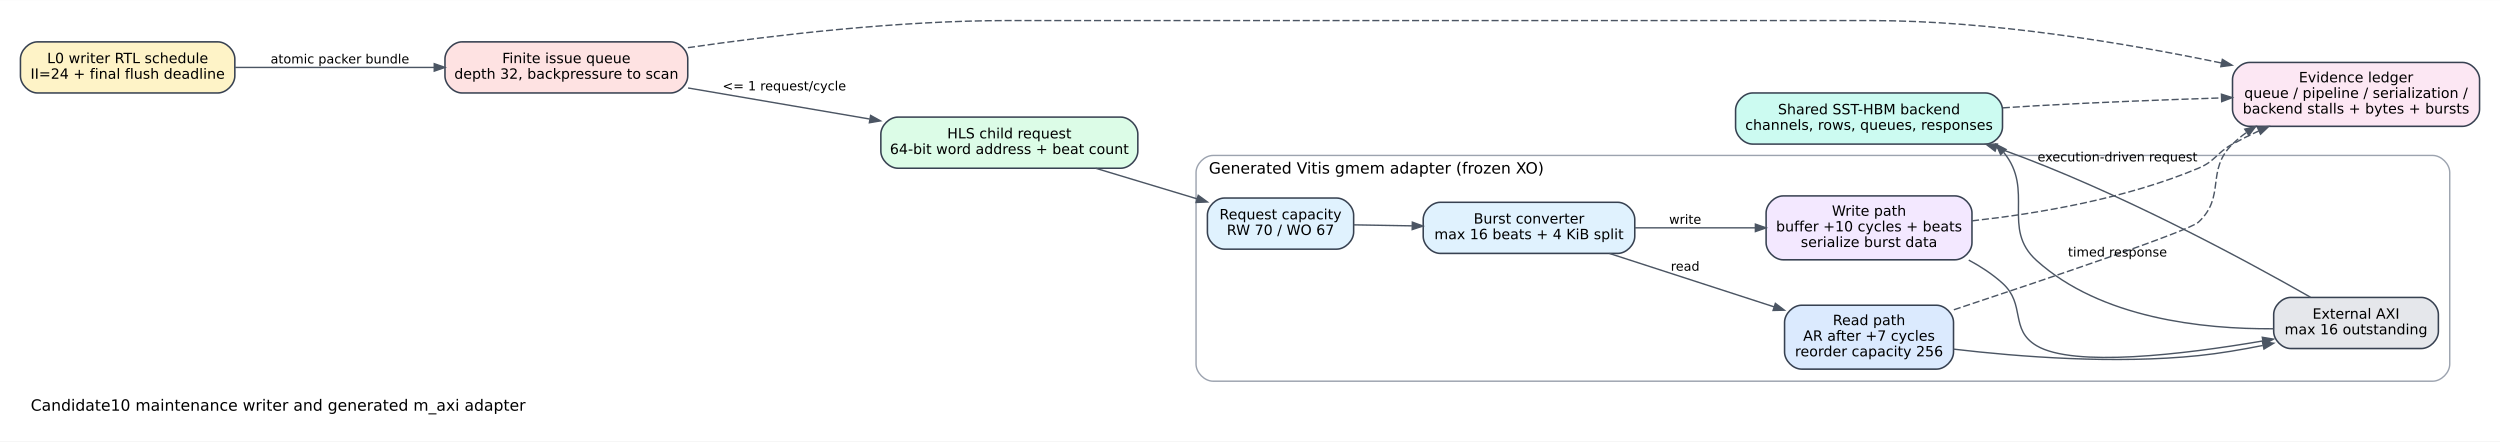
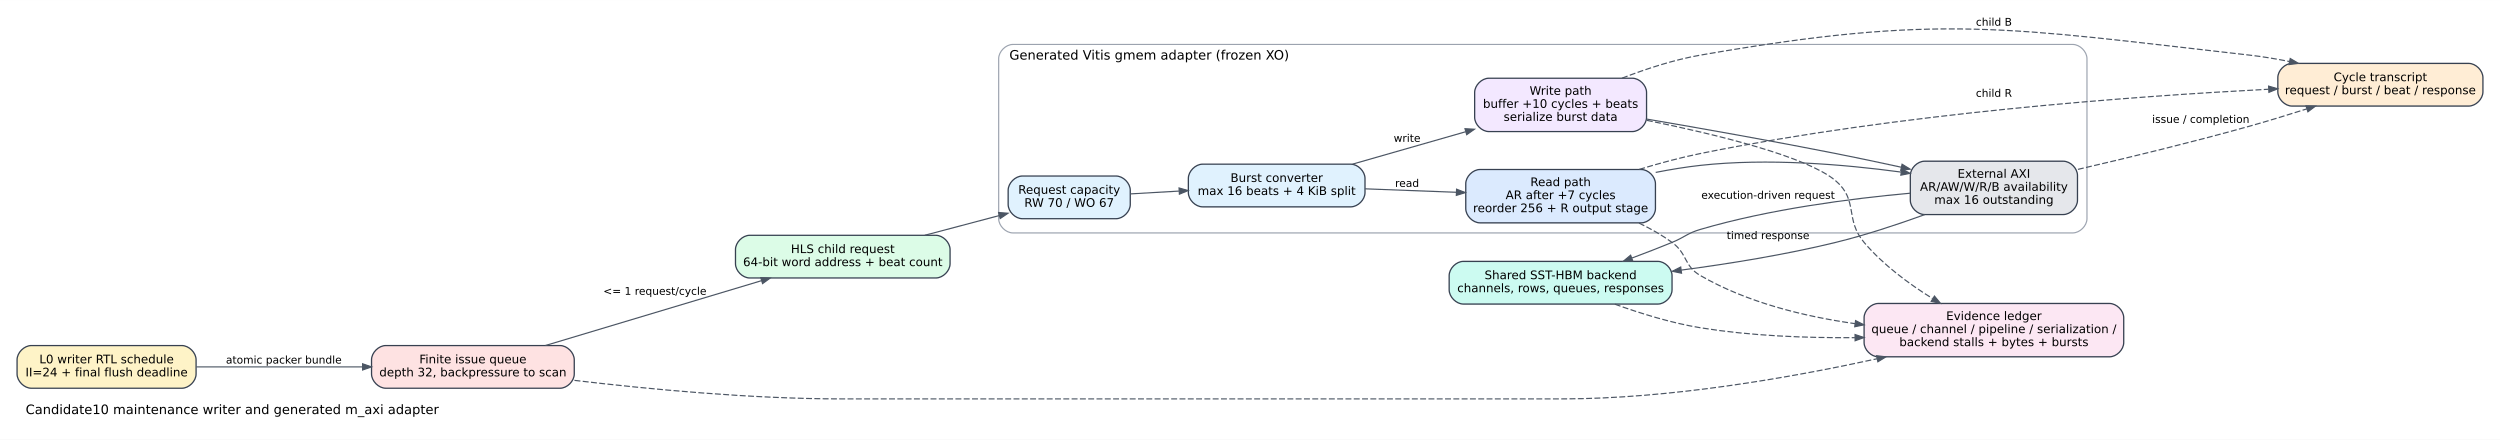
- <svg xmlns="http://www.w3.org/2000/svg" width="1761pt" height="311pt" viewBox="0.00 0.00 1760.80 310.80">
-   <g id="graph0" class="graph" transform="scale(1 1) rotate(0) translate(14.4 296.4)">
-     <polygon fill="white" stroke="transparent" points="-14.4,14.4 -14.4,-296.4 1746.4,-296.4 1746.4,14.4 -14.4,14.4" />
+ <svg xmlns="http://www.w3.org/2000/svg" width="2109pt" height="371pt" viewBox="0.00 0.00 2108.80 370.80">
+   <g id="graph0" class="graph" transform="scale(1 1) rotate(0) translate(14.4 356.4)">
+     <polygon fill="white" stroke="transparent" points="-14.4,14.4 -14.4,-356.4 2094.4,-356.4 2094.4,14.4 -14.4,14.4" />
    <text text-anchor="middle" x="181.5" y="-7.2" font-family="DejaVu Sans" font-size="11.00">Candidate10 maintenance writer and generated m_axi adapter</text>
    <g id="clust1" class="cluster">
-       <path fill="white" stroke="#9ca3af" d="M840,-28C840,-28 1699,-28 1699,-28 1705,-28 1711,-34 1711,-40 1711,-40 1711,-175 1711,-175 1711,-181 1705,-187 1699,-187 1699,-187 840,-187 840,-187 834,-187 828,-181 828,-175 828,-175 828,-40 828,-40 828,-34 834,-28 840,-28" />
-       <text text-anchor="middle" x="955" y="-174.2" font-family="DejaVu Sans" font-size="11.00">Generated Vitis gmem adapter (frozen XO)</text>
+       <path fill="white" stroke="#9ca3af" d="M840,-160C840,-160 1734,-160 1734,-160 1740,-160 1746,-166 1746,-172 1746,-172 1746,-307 1746,-307 1746,-313 1740,-319 1734,-319 1734,-319 840,-319 840,-319 834,-319 828,-313 828,-307 828,-307 828,-172 828,-172 828,-166 834,-160 840,-160" />
+       <text text-anchor="middle" x="955" y="-306.2" font-family="DejaVu Sans" font-size="11.00">Generated Vitis gmem adapter (frozen XO)</text>
    </g>
    <g id="node1" class="node">
-       <path fill="#fef3c7" stroke="#374151" stroke-width="1.1" d="M139,-267C139,-267 12,-267 12,-267 6,-267 0,-261 0,-255 0,-255 0,-243 0,-243 0,-237 6,-231 12,-231 12,-231 139,-231 139,-231 145,-231 151,-237 151,-243 151,-243 151,-255 151,-255 151,-261 145,-267 139,-267" />
-       <text text-anchor="middle" x="75.5" y="-252" font-family="DejaVu Sans" font-size="10.00">L0 writer RTL schedule</text>
-       <text text-anchor="middle" x="75.5" y="-241" font-family="DejaVu Sans" font-size="10.00">II=24 + final flush deadline</text>
+       <path fill="#fef3c7" stroke="#374151" stroke-width="1.1" d="M139,-65C139,-65 12,-65 12,-65 6,-65 0,-59 0,-53 0,-53 0,-41 0,-41 0,-35 6,-29 12,-29 12,-29 139,-29 139,-29 145,-29 151,-35 151,-41 151,-41 151,-53 151,-53 151,-59 145,-65 139,-65" />
+       <text text-anchor="middle" x="75.5" y="-50" font-family="DejaVu Sans" font-size="10.00">L0 writer RTL schedule</text>
+       <text text-anchor="middle" x="75.5" y="-39" font-family="DejaVu Sans" font-size="10.00">II=24 + final flush deadline</text>
    </g>
    <g id="node2" class="node">
-       <path fill="#fee2e2" stroke="#374151" stroke-width="1.1" d="M458,-267C458,-267 311,-267 311,-267 305,-267 299,-261 299,-255 299,-255 299,-243 299,-243 299,-237 305,-231 311,-231 311,-231 458,-231 458,-231 464,-231 470,-237 470,-243 470,-243 470,-255 470,-255 470,-261 464,-267 458,-267" />
-       <text text-anchor="middle" x="384.5" y="-252" font-family="DejaVu Sans" font-size="10.00">Finite issue queue</text>
-       <text text-anchor="middle" x="384.5" y="-241" font-family="DejaVu Sans" font-size="10.00">depth 32, backpressure to scan</text>
+       <path fill="#fee2e2" stroke="#374151" stroke-width="1.1" d="M458,-65C458,-65 311,-65 311,-65 305,-65 299,-59 299,-53 299,-53 299,-41 299,-41 299,-35 305,-29 311,-29 311,-29 458,-29 458,-29 464,-29 470,-35 470,-41 470,-41 470,-53 470,-53 470,-59 464,-65 458,-65" />
+       <text text-anchor="middle" x="384.5" y="-50" font-family="DejaVu Sans" font-size="10.00">Finite issue queue</text>
+       <text text-anchor="middle" x="384.5" y="-39" font-family="DejaVu Sans" font-size="10.00">depth 32, backpressure to scan</text>
    </g>
    <g id="edge1" class="edge">
-       <path fill="none" stroke="#4b5563" d="M151.21,-249C193.4,-249 246.5,-249 291.27,-249" />
-       <polygon fill="#4b5563" stroke="#4b5563" points="291.46,-251.63 298.96,-249 291.46,-246.38 291.46,-251.63" />
-       <text text-anchor="middle" x="225" y="-251.8" font-family="DejaVu Sans" font-size="9.00">atomic packer bundle</text>
+       <path fill="none" stroke="#4b5563" d="M151.21,-47C193.4,-47 246.5,-47 291.27,-47" />
+       <polygon fill="#4b5563" stroke="#4b5563" points="291.46,-49.63 298.96,-47 291.46,-44.38 291.46,-49.63" />
+       <text text-anchor="middle" x="225" y="-49.8" font-family="DejaVu Sans" font-size="9.00">atomic packer bundle</text>
    </g>
    <g id="node3" class="node">
-       <path fill="#dcfce7" stroke="#374151" stroke-width="1.1" d="M775,-214C775,-214 618,-214 618,-214 612,-214 606,-208 606,-202 606,-202 606,-190 606,-190 606,-184 612,-178 618,-178 618,-178 775,-178 775,-178 781,-178 787,-184 787,-190 787,-190 787,-202 787,-202 787,-208 781,-214 775,-214" />
-       <text text-anchor="middle" x="696.5" y="-199" font-family="DejaVu Sans" font-size="10.00">HLS child request</text>
-       <text text-anchor="middle" x="696.5" y="-188" font-family="DejaVu Sans" font-size="10.00">64-bit word address + beat count</text>
+       <path fill="#dcfce7" stroke="#374151" stroke-width="1.1" d="M775,-158C775,-158 618,-158 618,-158 612,-158 606,-152 606,-146 606,-146 606,-134 606,-134 606,-128 612,-122 618,-122 618,-122 775,-122 775,-122 781,-122 787,-128 787,-134 787,-134 787,-146 787,-146 787,-152 781,-158 775,-158" />
+       <text text-anchor="middle" x="696.5" y="-143" font-family="DejaVu Sans" font-size="10.00">HLS child request</text>
+       <text text-anchor="middle" x="696.5" y="-132" font-family="DejaVu Sans" font-size="10.00">64-bit word address + beat count</text>
    </g>
    <g id="edge2" class="edge">
-       <path fill="none" stroke="#4b5563" d="M470.21,-234.52C509.78,-227.75 557.12,-219.66 598.16,-212.64" />
-       <polygon fill="#4b5563" stroke="#4b5563" points="598.79,-215.2 605.74,-211.35 597.91,-210.02 598.79,-215.2" />
-       <text text-anchor="middle" x="538" y="-232.8" font-family="DejaVu Sans" font-size="9.00">&lt;= 1 request/cycle</text>
+       <path fill="none" stroke="#4b5563" d="M445.64,-65.04C497.96,-80.74 573.71,-103.46 628.08,-119.77" />
+       <polygon fill="#4b5563" stroke="#4b5563" points="627.33,-122.29 635.26,-121.93 628.84,-117.26 627.33,-122.29" />
+       <text text-anchor="middle" x="538" y="-107.8" font-family="DejaVu Sans" font-size="9.00">&lt;= 1 request/cycle</text>
+     </g>
+     <g id="node11" class="node">
+       <path fill="#fce7f3" stroke="#374151" stroke-width="1.1" d="M1765,-100.5C1765,-100.5 1570,-100.5 1570,-100.5 1564,-100.5 1558,-94.5 1558,-88.5 1558,-88.5 1558,-67.5 1558,-67.5 1558,-61.5 1564,-55.5 1570,-55.5 1570,-55.5 1765,-55.5 1765,-55.5 1771,-55.5 1777,-61.5 1777,-67.5 1777,-67.5 1777,-88.5 1777,-88.5 1777,-94.5 1771,-100.5 1765,-100.5" />
+       <text text-anchor="middle" x="1667.5" y="-86.5" font-family="DejaVu Sans" font-size="10.00">Evidence ledger</text>
+       <text text-anchor="middle" x="1667.5" y="-75.5" font-family="DejaVu Sans" font-size="10.00">queue / channel / pipeline / serialization /</text>
+       <text text-anchor="middle" x="1667.5" y="-64.5" font-family="DejaVu Sans" font-size="10.00">backend stalls + bytes + bursts</text>
+     </g>
+     <g id="edge14" class="edge">
+       <path fill="none" stroke="#4b5563" stroke-dasharray="5,2" d="M470.19,-35.63C532.41,-28.25 619.06,-20 695.5,-20 695.5,-20 695.5,-20 1303,-20 1393.98,-20 1496.18,-37.94 1568.99,-53.86" />
+       <polygon fill="#4b5563" stroke="#4b5563" points="1568.5,-56.44 1576.39,-55.49 1569.63,-51.31 1568.5,-56.44" />
+     </g>
+     <g id="node4" class="node">
+       <path fill="#e0f2fe" stroke="#374151" stroke-width="1.1" d="M927,-208C927,-208 848,-208 848,-208 842,-208 836,-202 836,-196 836,-196 836,-184 836,-184 836,-178 842,-172 848,-172 848,-172 927,-172 927,-172 933,-172 939,-178 939,-184 939,-184 939,-196 939,-196 939,-202 933,-208 927,-208" />
+       <text text-anchor="middle" x="887.5" y="-193" font-family="DejaVu Sans" font-size="10.00">Request capacity</text>
+       <text text-anchor="middle" x="887.5" y="-182" font-family="DejaVu Sans" font-size="10.00">RW 70 / WO 67</text>
+     </g>
+     <g id="edge3" class="edge">
+       <path fill="none" stroke="#4b5563" d="M765.73,-158.05C786.27,-163.48 808.6,-169.39 828.41,-174.63" />
+       <polygon fill="#4b5563" stroke="#4b5563" points="827.95,-177.22 835.87,-176.61 829.29,-172.15 827.95,-177.22" />
+     </g>
+     <g id="node5" class="node">
+       <path fill="#e0f2fe" stroke="#374151" stroke-width="1.1" d="M1125,-218C1125,-218 1000,-218 1000,-218 994,-218 988,-212 988,-206 988,-206 988,-194 988,-194 988,-188 994,-182 1000,-182 1000,-182 1125,-182 1125,-182 1131,-182 1137,-188 1137,-194 1137,-194 1137,-206 1137,-206 1137,-212 1131,-218 1125,-218" />
+       <text text-anchor="middle" x="1062.5" y="-203" font-family="DejaVu Sans" font-size="10.00">Burst converter</text>
+       <text text-anchor="middle" x="1062.5" y="-192" font-family="DejaVu Sans" font-size="10.00">max 16 beats + 4 KiB split</text>
+     </g>
+     <g id="edge4" class="edge">
+       <path fill="none" stroke="#4b5563" d="M939,-192.92C951.88,-193.66 966.05,-194.48 980.04,-195.29" />
+       <polygon fill="#4b5563" stroke="#4b5563" points="980.15,-197.93 987.79,-195.74 980.45,-192.69 980.15,-197.93" />
+     </g>
+     <g id="node6" class="node">
+       <path fill="#dbeafe" stroke="#374151" stroke-width="1.1" d="M1370,-213.5C1370,-213.5 1234,-213.5 1234,-213.5 1228,-213.5 1222,-207.5 1222,-201.5 1222,-201.5 1222,-180.5 1222,-180.5 1222,-174.5 1228,-168.5 1234,-168.5 1234,-168.5 1370,-168.5 1370,-168.5 1376,-168.5 1382,-174.5 1382,-180.5 1382,-180.5 1382,-201.5 1382,-201.5 1382,-207.5 1376,-213.5 1370,-213.5" />
+       <text text-anchor="middle" x="1302" y="-199.5" font-family="DejaVu Sans" font-size="10.00">Read path</text>
+       <text text-anchor="middle" x="1302" y="-188.5" font-family="DejaVu Sans" font-size="10.00">AR after +7 cycles</text>
+       <text text-anchor="middle" x="1302" y="-177.5" font-family="DejaVu Sans" font-size="10.00">reorder 256 + R output stage</text>
+     </g>
+     <g id="edge5" class="edge">
+       <path fill="none" stroke="#4b5563" d="M1137.02,-197.21C1161.34,-196.29 1188.64,-195.26 1213.88,-194.3" />
+       <polygon fill="#4b5563" stroke="#4b5563" points="1214.25,-196.91 1221.64,-194.01 1214.05,-191.67 1214.25,-196.91" />
+       <text text-anchor="middle" x="1172.5" y="-198.8" font-family="DejaVu Sans" font-size="9.00">read</text>
+     </g>
+     <g id="node7" class="node">
+       <path fill="#f3e8ff" stroke="#374151" stroke-width="1.1" d="M1362.5,-290.5C1362.5,-290.5 1241.5,-290.5 1241.5,-290.5 1235.5,-290.5 1229.5,-284.5 1229.5,-278.5 1229.5,-278.5 1229.5,-257.5 1229.5,-257.5 1229.5,-251.5 1235.5,-245.5 1241.5,-245.5 1241.5,-245.5 1362.5,-245.5 1362.5,-245.5 1368.5,-245.5 1374.5,-251.5 1374.5,-257.5 1374.5,-257.5 1374.5,-278.5 1374.5,-278.5 1374.5,-284.5 1368.5,-290.5 1362.5,-290.5" />
+       <text text-anchor="middle" x="1302" y="-276.5" font-family="DejaVu Sans" font-size="10.00">Write path</text>
+       <text text-anchor="middle" x="1302" y="-265.5" font-family="DejaVu Sans" font-size="10.00">buffer +10 cycles + beats</text>
+       <text text-anchor="middle" x="1302" y="-254.5" font-family="DejaVu Sans" font-size="10.00">serialize burst data</text>
+     </g>
+     <g id="edge6" class="edge">
+       <path fill="none" stroke="#4b5563" d="M1126.52,-218.04C1155.78,-226.42 1190.88,-236.47 1221.9,-245.35" />
+       <polygon fill="#4b5563" stroke="#4b5563" points="1221.35,-247.92 1229.28,-247.47 1222.79,-242.88 1221.35,-247.92" />
+       <text text-anchor="middle" x="1172.5" y="-236.8" font-family="DejaVu Sans" font-size="9.00">write</text>
+     </g>
+     <g id="node8" class="node">
+       <path fill="#e5e7eb" stroke="#374151" stroke-width="1.1" d="M1726,-220.5C1726,-220.5 1609,-220.5 1609,-220.5 1603,-220.5 1597,-214.5 1597,-208.5 1597,-208.5 1597,-187.5 1597,-187.5 1597,-181.5 1603,-175.5 1609,-175.5 1609,-175.5 1726,-175.5 1726,-175.5 1732,-175.5 1738,-181.5 1738,-187.5 1738,-187.5 1738,-208.5 1738,-208.5 1738,-214.5 1732,-220.5 1726,-220.5" />
+       <text text-anchor="middle" x="1667.5" y="-206.5" font-family="DejaVu Sans" font-size="10.00">External AXI</text>
+       <text text-anchor="middle" x="1667.5" y="-195.5" font-family="DejaVu Sans" font-size="10.00">AR/AW/W/R/B availability</text>
+       <text text-anchor="middle" x="1667.5" y="-184.5" font-family="DejaVu Sans" font-size="10.00">max 16 outstanding</text>
+     </g>
+     <g id="edge7" class="edge">
+       <path fill="none" stroke="#4b5563" d="M1382.22,-211.05C1394.79,-213.52 1407.69,-215.65 1420,-217 1476.5,-223.2 1540.5,-217.9 1589.12,-211.34" />
+       <polygon fill="#4b5563" stroke="#4b5563" points="1589.72,-213.91 1596.79,-210.28 1589,-208.71 1589.72,-213.91" />
    </g>
    <g id="node10" class="node">
-       <path fill="#fce7f3" stroke="#374151" stroke-width="1.1" d="M1720,-252.5C1720,-252.5 1570,-252.5 1570,-252.5 1564,-252.5 1558,-246.5 1558,-240.5 1558,-240.5 1558,-219.5 1558,-219.5 1558,-213.5 1564,-207.5 1570,-207.5 1570,-207.5 1720,-207.5 1720,-207.5 1726,-207.5 1732,-213.5 1732,-219.5 1732,-219.5 1732,-240.5 1732,-240.5 1732,-246.5 1726,-252.5 1720,-252.5" />
-       <text text-anchor="middle" x="1645" y="-238.5" font-family="DejaVu Sans" font-size="10.00">Evidence ledger</text>
-       <text text-anchor="middle" x="1645" y="-227.5" font-family="DejaVu Sans" font-size="10.00">queue / pipeline / serialization /</text>
-       <text text-anchor="middle" x="1645" y="-216.5" font-family="DejaVu Sans" font-size="10.00">backend stalls + bytes + bursts</text>
+       <path fill="#ffedd5" stroke="#374151" stroke-width="1.1" d="M2068,-303C2068,-303 1919,-303 1919,-303 1913,-303 1907,-297 1907,-291 1907,-291 1907,-279 1907,-279 1907,-273 1913,-267 1919,-267 1919,-267 2068,-267 2068,-267 2074,-267 2080,-273 2080,-279 2080,-279 2080,-291 2080,-291 2080,-297 2074,-303 2068,-303" />
+       <text text-anchor="middle" x="1993.5" y="-288" font-family="DejaVu Sans" font-size="10.00">Cycle transcript</text>
+       <text text-anchor="middle" x="1993.5" y="-277" font-family="DejaVu Sans" font-size="10.00">request / burst / beat / response</text>
+     </g>
+     <g id="edge12" class="edge">
+       <path fill="none" stroke="#4b5563" stroke-dasharray="5,2" d="M1368.31,-213.59C1385,-218.67 1403.02,-223.56 1420,-227 1586.78,-260.76 1785.08,-275.27 1899.11,-281.2" />
+       <polygon fill="#4b5563" stroke="#4b5563" points="1899.22,-283.84 1906.84,-281.6 1899.48,-278.59 1899.22,-283.84" />
+       <text text-anchor="middle" x="1667.5" y="-274.8" font-family="DejaVu Sans" font-size="9.00">child R</text>
+     </g>
+     <g id="edge15" class="edge">
+       <path fill="none" stroke="#4b5563" stroke-dasharray="5,2" d="M1368.14,-168.3C1377.89,-163.61 1387.51,-158.19 1396,-152 1409.25,-142.35 1405.8,-132.19 1420,-124 1459.21,-101.38 1507.24,-89.54 1550.45,-83.46" />
+       <polygon fill="#4b5563" stroke="#4b5563" points="1550.81,-86.06 1557.9,-82.47 1550.11,-80.86 1550.81,-86.06" />
+     </g>
+     <g id="edge8" class="edge">
+       <path fill="none" stroke="#4b5563" d="M1374.68,-256.03C1420.36,-248.22 1480.76,-237.55 1534,-227 1551.89,-223.46 1571.08,-219.4 1589.14,-215.47" />
+       <polygon fill="#4b5563" stroke="#4b5563" points="1590.04,-217.96 1596.81,-213.8 1588.92,-212.83 1590.04,-217.96" />
+     </g>
+     <g id="edge13" class="edge">
+       <path fill="none" stroke="#4b5563" stroke-dasharray="5,2" d="M1353.8,-290.54C1373.98,-298.35 1397.67,-306.11 1420,-310 1622.73,-345.29 1678.52,-333.05 1883,-310 1894.05,-308.75 1905.6,-306.82 1916.9,-304.58" />
+       <polygon fill="#4b5563" stroke="#4b5563" points="1917.46,-307.14 1924.27,-303.06 1916.4,-302 1917.46,-307.14" />
+       <text text-anchor="middle" x="1667.5" y="-334.8" font-family="DejaVu Sans" font-size="9.00">child B</text>
+     </g>
+     <g id="edge16" class="edge">
+       <path fill="none" stroke="#4b5563" stroke-dasharray="5,2" d="M1374.75,-254.98C1433.23,-243.14 1509.94,-224.45 1534,-204 1553.4,-187.52 1541.56,-171.43 1558,-152 1573.95,-133.16 1595.81,-117.02 1615.73,-104.66" />
+       <polygon fill="#4b5563" stroke="#4b5563" points="1617.35,-106.75 1622.4,-100.62 1614.63,-102.26 1617.35,-106.75" />
+     </g>
+     <g id="node9" class="node">
+       <path fill="#ccfbf1" stroke="#374151" stroke-width="1.1" d="M1384,-136C1384,-136 1220,-136 1220,-136 1214,-136 1208,-130 1208,-124 1208,-124 1208,-112 1208,-112 1208,-106 1214,-100 1220,-100 1220,-100 1384,-100 1384,-100 1390,-100 1396,-106 1396,-112 1396,-112 1396,-124 1396,-124 1396,-130 1390,-136 1384,-136" />
+       <text text-anchor="middle" x="1302" y="-121" font-family="DejaVu Sans" font-size="10.00">Shared SST-HBM backend</text>
+       <text text-anchor="middle" x="1302" y="-110" font-family="DejaVu Sans" font-size="10.00">channels, rows, queues, responses</text>
+     </g>
+     <g id="edge9" class="edge">
+       <path fill="none" stroke="#4b5563" d="M1596.83,-193.5C1546.83,-188.97 1478.27,-180.1 1420,-163 1408.74,-159.7 1406.85,-156.46 1396,-152 1385.17,-147.55 1373.53,-143.06 1362.27,-138.87" />
+       <polygon fill="#4b5563" stroke="#4b5563" points="1362.88,-136.3 1354.93,-136.16 1361.06,-141.22 1362.88,-136.3" />
+       <text text-anchor="middle" x="1477" y="-188.8" font-family="DejaVu Sans" font-size="9.00">execution-driven request</text>
    </g>
    <g id="edge11" class="edge">
-       <path fill="none" stroke="#4b5563" stroke-dasharray="5,2" d="M470.11,-262.9C532.28,-271.92 618.92,-282 695.5,-282 695.5,-282 695.5,-282 1303,-282 1387.36,-282 1482.13,-266.25 1550.31,-252.09" />
-       <polygon fill="#4b5563" stroke="#4b5563" points="1550.86,-254.66 1557.66,-250.55 1549.78,-249.52 1550.86,-254.66" />
-     </g>
-     <g id="node4" class="node">
-       <path fill="#e0f2fe" stroke="#374151" stroke-width="1.1" d="M927,-157C927,-157 848,-157 848,-157 842,-157 836,-151 836,-145 836,-145 836,-133 836,-133 836,-127 842,-121 848,-121 848,-121 927,-121 927,-121 933,-121 939,-127 939,-133 939,-133 939,-145 939,-145 939,-151 933,-157 927,-157" />
-       <text text-anchor="middle" x="887.5" y="-142" font-family="DejaVu Sans" font-size="10.00">Request capacity</text>
-       <text text-anchor="middle" x="887.5" y="-131" font-family="DejaVu Sans" font-size="10.00">RW 70 / WO 67</text>
-     </g>
-     <g id="edge3" class="edge">
-       <path fill="none" stroke="#4b5563" d="M757.3,-177.96C780.14,-171.08 806.11,-163.24 828.75,-156.42" />
-       <polygon fill="#4b5563" stroke="#4b5563" points="829.55,-158.92 835.98,-154.24 828.04,-153.89 829.55,-158.92" />
-     </g>
-     <g id="node5" class="node">
-       <path fill="#e0f2fe" stroke="#374151" stroke-width="1.1" d="M1125,-154C1125,-154 1000,-154 1000,-154 994,-154 988,-148 988,-142 988,-142 988,-130 988,-130 988,-124 994,-118 1000,-118 1000,-118 1125,-118 1125,-118 1131,-118 1137,-124 1137,-130 1137,-130 1137,-142 1137,-142 1137,-148 1131,-154 1125,-154" />
-       <text text-anchor="middle" x="1062.5" y="-139" font-family="DejaVu Sans" font-size="10.00">Burst converter</text>
-       <text text-anchor="middle" x="1062.5" y="-128" font-family="DejaVu Sans" font-size="10.00">max 16 beats + 4 KiB split</text>
-     </g>
-     <g id="edge4" class="edge">
-       <path fill="none" stroke="#4b5563" d="M939,-138.12C951.88,-137.9 966.05,-137.66 980.04,-137.41" />
-       <polygon fill="#4b5563" stroke="#4b5563" points="980.34,-140.03 987.79,-137.28 980.24,-134.78 980.34,-140.03" />
-     </g>
-     <g id="node6" class="node">
-       <path fill="#dbeafe" stroke="#374151" stroke-width="1.1" d="M1349.5,-81.5C1349.5,-81.5 1254.5,-81.5 1254.5,-81.5 1248.5,-81.5 1242.5,-75.5 1242.5,-69.5 1242.5,-69.5 1242.5,-48.5 1242.5,-48.5 1242.5,-42.5 1248.5,-36.5 1254.5,-36.5 1254.5,-36.5 1349.5,-36.5 1349.5,-36.5 1355.5,-36.5 1361.5,-42.5 1361.5,-48.5 1361.5,-48.5 1361.5,-69.5 1361.5,-69.5 1361.5,-75.5 1355.5,-81.5 1349.5,-81.5" />
-       <text text-anchor="middle" x="1302" y="-67.5" font-family="DejaVu Sans" font-size="10.00">Read path</text>
-       <text text-anchor="middle" x="1302" y="-56.5" font-family="DejaVu Sans" font-size="10.00">AR after +7 cycles</text>
-       <text text-anchor="middle" x="1302" y="-45.5" font-family="DejaVu Sans" font-size="10.00">reorder capacity 256</text>
-     </g>
-     <g id="edge5" class="edge">
-       <path fill="none" stroke="#4b5563" d="M1119.18,-117.95C1153.89,-106.7 1198.72,-92.16 1235.18,-80.34" />
-       <polygon fill="#4b5563" stroke="#4b5563" points="1236.03,-82.82 1242.35,-78.01 1234.41,-77.83 1236.03,-82.82" />
-       <text text-anchor="middle" x="1172.5" y="-105.8" font-family="DejaVu Sans" font-size="9.00">read</text>
-     </g>
-     <g id="node7" class="node">
-       <path fill="#f3e8ff" stroke="#374151" stroke-width="1.1" d="M1362.5,-158.5C1362.5,-158.5 1241.5,-158.5 1241.5,-158.5 1235.5,-158.5 1229.5,-152.5 1229.5,-146.5 1229.5,-146.5 1229.5,-125.5 1229.5,-125.5 1229.5,-119.5 1235.5,-113.5 1241.5,-113.5 1241.5,-113.5 1362.5,-113.5 1362.5,-113.5 1368.5,-113.5 1374.5,-119.5 1374.5,-125.5 1374.5,-125.5 1374.5,-146.5 1374.5,-146.5 1374.5,-152.5 1368.5,-158.5 1362.5,-158.5" />
-       <text text-anchor="middle" x="1302" y="-144.5" font-family="DejaVu Sans" font-size="10.00">Write path</text>
-       <text text-anchor="middle" x="1302" y="-133.5" font-family="DejaVu Sans" font-size="10.00">buffer +10 cycles + beats</text>
-       <text text-anchor="middle" x="1302" y="-122.5" font-family="DejaVu Sans" font-size="10.00">serialize burst data</text>
-     </g>
-     <g id="edge6" class="edge">
-       <path fill="none" stroke="#4b5563" d="M1137.02,-136C1163.92,-136 1194.45,-136 1221.83,-136" />
-       <polygon fill="#4b5563" stroke="#4b5563" points="1221.96,-138.63 1229.46,-136 1221.96,-133.38 1221.96,-138.63" />
-       <text text-anchor="middle" x="1172.5" y="-138.8" font-family="DejaVu Sans" font-size="9.00">write</text>
-     </g>
-     <g id="node8" class="node">
-       <path fill="#e5e7eb" stroke="#374151" stroke-width="1.1" d="M1691,-87C1691,-87 1599,-87 1599,-87 1593,-87 1587,-81 1587,-75 1587,-75 1587,-63 1587,-63 1587,-57 1593,-51 1599,-51 1599,-51 1691,-51 1691,-51 1697,-51 1703,-57 1703,-63 1703,-63 1703,-75 1703,-75 1703,-81 1697,-87 1691,-87" />
-       <text text-anchor="middle" x="1645" y="-72" font-family="DejaVu Sans" font-size="10.00">External AXI</text>
-       <text text-anchor="middle" x="1645" y="-61" font-family="DejaVu Sans" font-size="10.00">max 16 outstanding</text>
-     </g>
-     <g id="edge7" class="edge">
-       <path fill="none" stroke="#4b5563" d="M1361.51,-50.58C1408.28,-45.08 1475.47,-39.95 1534,-46 1548.79,-47.53 1564.52,-50.19 1579.33,-53.17" />
-       <polygon fill="#4b5563" stroke="#4b5563" points="1579.1,-55.8 1586.98,-54.75 1580.16,-50.66 1579.1,-55.8" />
-     </g>
-     <g id="edge12" class="edge">
-       <path fill="none" stroke="#4b5563" stroke-dasharray="5,2" d="M1361.74,-78.3C1427.98,-100.25 1527.39,-133.86 1534,-140 1553.55,-158.15 1538.91,-176.38 1558,-195 1561.03,-197.95 1564.34,-200.67 1567.85,-203.17" />
-       <polygon fill="#4b5563" stroke="#4b5563" points="1566.63,-205.51 1574.35,-207.43 1569.51,-201.12 1566.63,-205.51" />
-     </g>
-     <g id="edge8" class="edge">
-       <path fill="none" stroke="#4b5563" d="M1372.22,-113.31C1380.79,-108.73 1388.98,-103.33 1396,-97 1412.54,-82.07 1400.85,-64.37 1420,-53 1446.03,-37.55 1522.89,-46.73 1579.35,-56.34" />
-       <polygon fill="#4b5563" stroke="#4b5563" points="1578.98,-58.94 1586.82,-57.64 1579.88,-53.77 1578.98,-58.94" />
-     </g>
-     <g id="edge13" class="edge">
-       <path fill="none" stroke="#4b5563" stroke-dasharray="5,2" d="M1374.52,-140.93C1421.35,-146.08 1483.09,-156.59 1534,-178 1546.05,-183.07 1546.54,-188.72 1558,-195 1563.92,-198.24 1570.2,-201.36 1576.57,-204.31" />
-       <polygon fill="#4b5563" stroke="#4b5563" points="1575.58,-206.74 1583.5,-207.44 1577.74,-201.96 1575.58,-206.74" />
-     </g>
-     <g id="node9" class="node">
-       <path fill="#ccfbf1" stroke="#374151" stroke-width="1.1" d="M1384,-231C1384,-231 1220,-231 1220,-231 1214,-231 1208,-225 1208,-219 1208,-219 1208,-207 1208,-207 1208,-201 1214,-195 1220,-195 1220,-195 1384,-195 1384,-195 1390,-195 1396,-201 1396,-207 1396,-207 1396,-219 1396,-219 1396,-225 1390,-231 1384,-231" />
-       <text text-anchor="middle" x="1302" y="-216" font-family="DejaVu Sans" font-size="10.00">Shared SST-HBM backend</text>
-       <text text-anchor="middle" x="1302" y="-205" font-family="DejaVu Sans" font-size="10.00">channels, rows, queues, responses</text>
-     </g>
-     <g id="edge9" class="edge">
-       <path fill="none" stroke="#4b5563" d="M1612.9,-87.16C1566.87,-113.35 1477.29,-161.81 1396,-191 1394.59,-191.5 1393.17,-192 1391.74,-192.49" />
-       <polygon fill="#4b5563" stroke="#4b5563" points="1390.78,-190.04 1384.47,-194.86 1392.41,-195.03 1390.78,-190.04" />
-       <text text-anchor="middle" x="1477" y="-182.8" font-family="DejaVu Sans" font-size="9.00">execution-driven request</text>
+       <path fill="none" stroke="#4b5563" stroke-dasharray="5,2" d="M1738.38,-213.61C1780.47,-223.34 1835.04,-236.54 1883,-250 1898.83,-254.44 1915.81,-259.65 1931.56,-264.67" />
+       <polygon fill="#4b5563" stroke="#4b5563" points="1930.76,-267.17 1938.71,-266.96 1932.37,-262.17 1930.76,-267.17" />
+       <text text-anchor="middle" x="1842" y="-252.8" font-family="DejaVu Sans" font-size="9.00">issue / completion</text>
    </g>
    <g id="edge10" class="edge">
-       <path fill="none" stroke="#4b5563" d="M1396.86,-189.14C1418.82,-162.39 1394.84,-135.66 1420,-113 1465.21,-72.29 1536.73,-64.58 1586.77,-64.93" />
-       <polygon fill="#4b5563" stroke="#4b5563" points="1394.7,-187.6 1391.44,-194.85 1398.51,-191.22 1394.7,-187.6" />
-       <text text-anchor="middle" x="1477" y="-115.8" font-family="DejaVu Sans" font-size="9.00">timed response</text>
+       <path fill="none" stroke="#4b5563" d="M1403.76,-128.65C1444.53,-134.04 1491.84,-141.68 1534,-152 1559.07,-158.14 1586.1,-167.08 1609.16,-175.45" />
+       <polygon fill="#4b5563" stroke="#4b5563" points="1404,-126.03 1396.22,-127.67 1403.32,-131.24 1404,-126.03" />
+       <text text-anchor="middle" x="1477" y="-154.8" font-family="DejaVu Sans" font-size="9.00">timed response</text>
    </g>
-     <g id="edge14" class="edge">
-       <path fill="none" stroke="#4b5563" stroke-dasharray="5,2" d="M1396.22,-220.52C1404.26,-221.06 1412.27,-221.56 1420,-222 1462.62,-224.4 1509.84,-226.21 1549.89,-227.5" />
-       <polygon fill="#4b5563" stroke="#4b5563" points="1550.22,-230.14 1557.8,-227.75 1550.39,-224.89 1550.22,-230.14" />
+     <g id="edge17" class="edge">
+       <path fill="none" stroke="#4b5563" stroke-dasharray="5,2" d="M1347.76,-99.9C1369.23,-92.15 1395.55,-83.97 1420,-80 1462.15,-73.15 1508.9,-71.34 1550.25,-71.67" />
+       <polygon fill="#4b5563" stroke="#4b5563" points="1550.38,-74.3 1557.91,-71.76 1550.44,-69.05 1550.38,-74.3" />
    </g>
  </g>
</svg>
